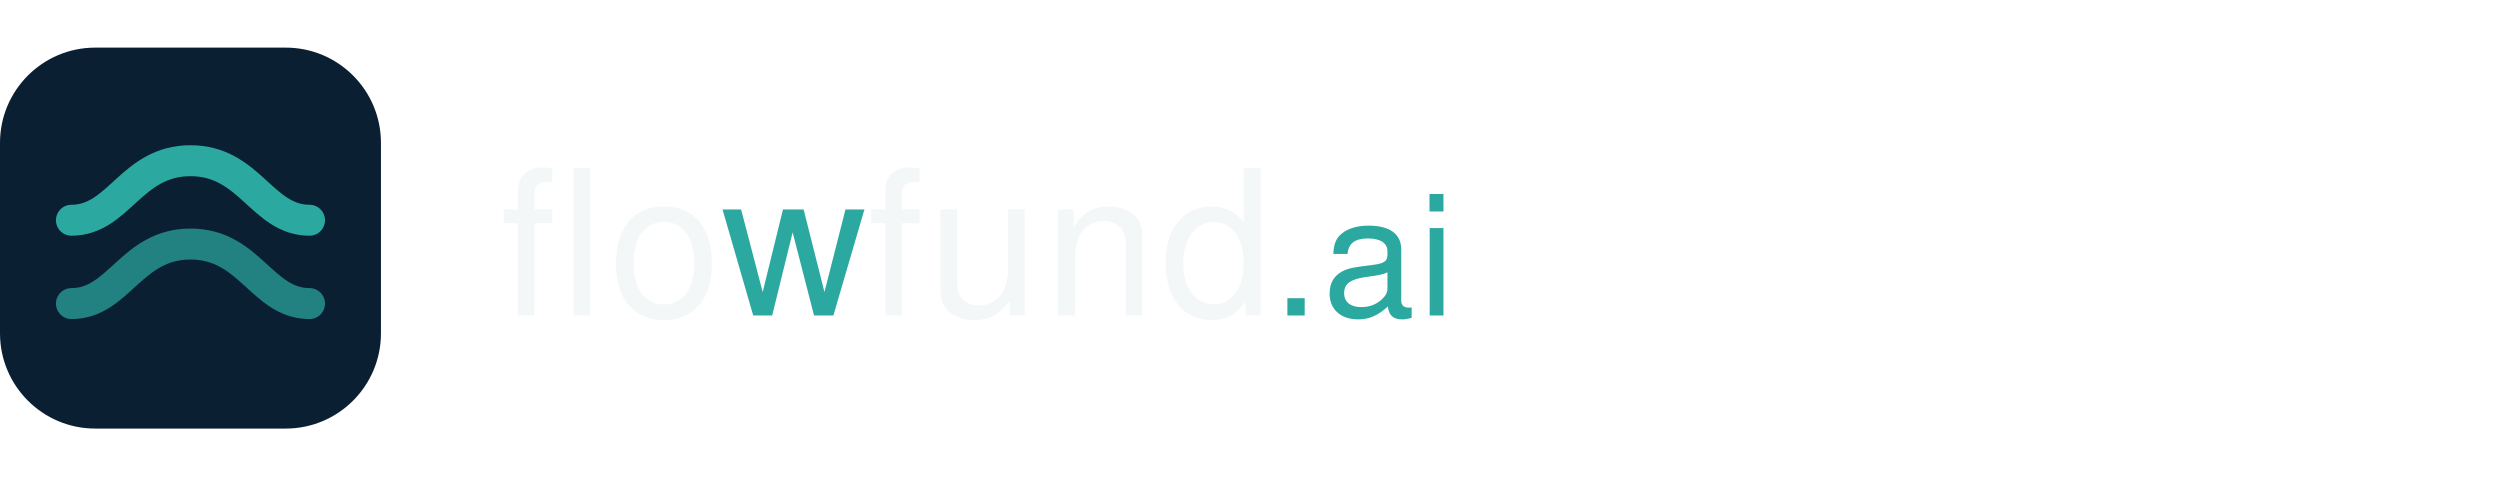
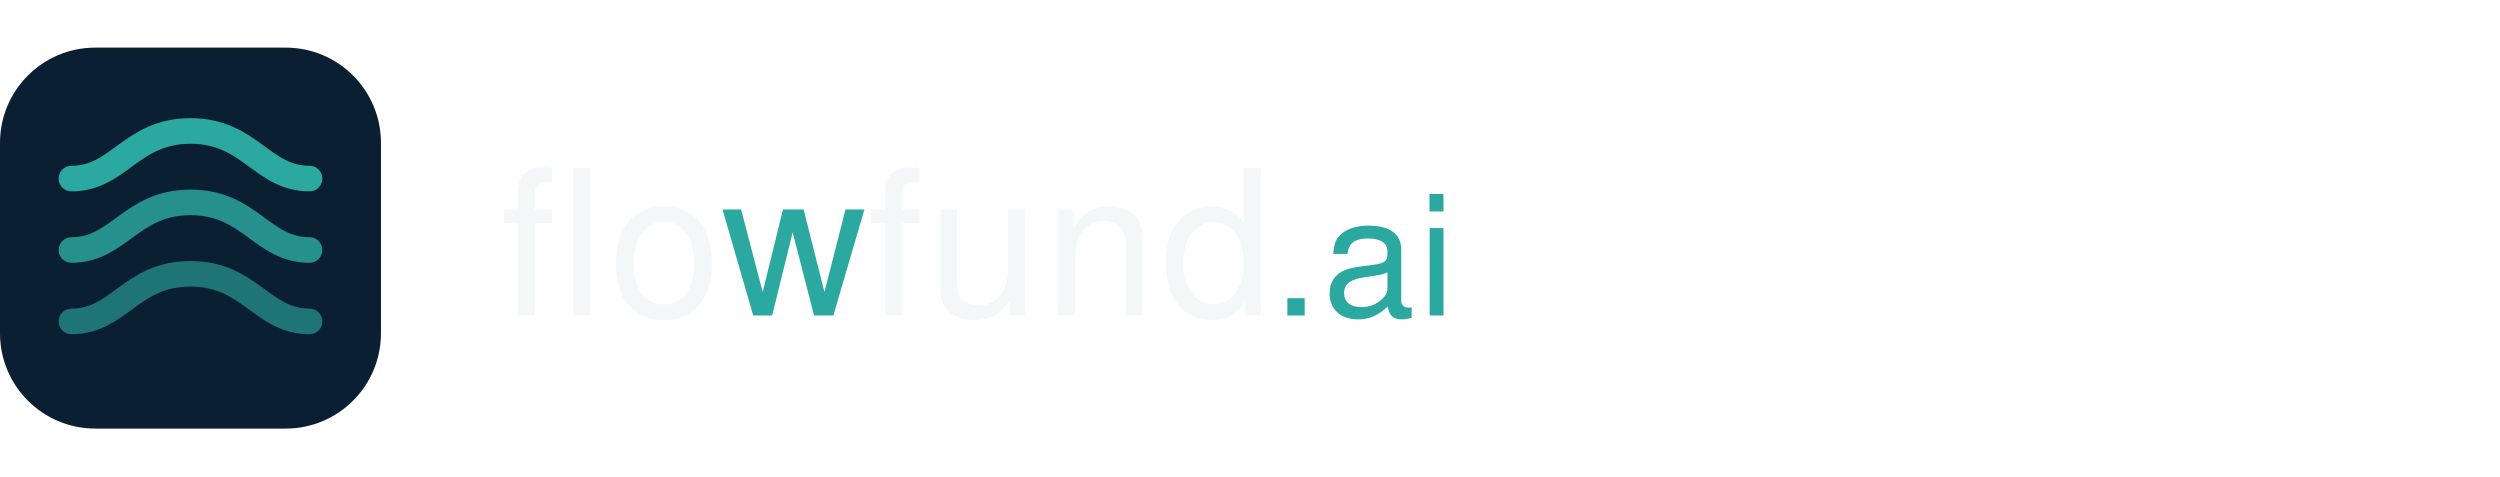
<svg xmlns="http://www.w3.org/2000/svg" viewBox="0 0 210 40" role="img" aria-label="flowfund.ai">
  <rect x="0" y="4" width="32" height="32" rx="8" fill="#0B1F33" />
-   <path fill="none" stroke="#2BA8A0" stroke-width="2.6" stroke-linecap="round" stroke-linejoin="round" d="M6 18.5 C10 18.5 11 13.5 16 13.5 S22 18.5 26 18.5" />
-   <path fill="none" stroke="#2BA8A0" stroke-width="2.6" stroke-linecap="round" stroke-linejoin="round" opacity="0.72" d="M6 25.5 C10 25.5 11 20.5 16 20.5 S22 25.5 26 25.5" />
+   <path fill="none" stroke="#2BA8A0" stroke-width="2.15" stroke-linecap="round" stroke-linejoin="round" d="M6 15 C10 15 11 11 16 11 S22 15 26 15" />
+   <path fill="none" stroke="#2BA8A0" stroke-width="2.15" stroke-linecap="round" stroke-linejoin="round" opacity="0.82" d="M6 21 C10 21 11 17 16 17 S22 21 26 21" />
+   <path fill="none" stroke="#2BA8A0" stroke-width="2.15" stroke-linecap="round" stroke-linejoin="round" opacity="0.62" d="M6 27 C10 27 11 23 16 23 S22 27 26 27" />
  <text x="42" y="26.5" fill="#F4F7F8" font-family="Outfit, 'Helvetica Neue', Helvetica, Arial, sans-serif" font-size="17" font-weight="500" letter-spacing="0.02em">flo<tspan fill="#2BA8A0">w</tspan>fund<tspan fill="#2BA8A0" font-weight="400" font-size="14">.ai</tspan>
  </text>
</svg>
